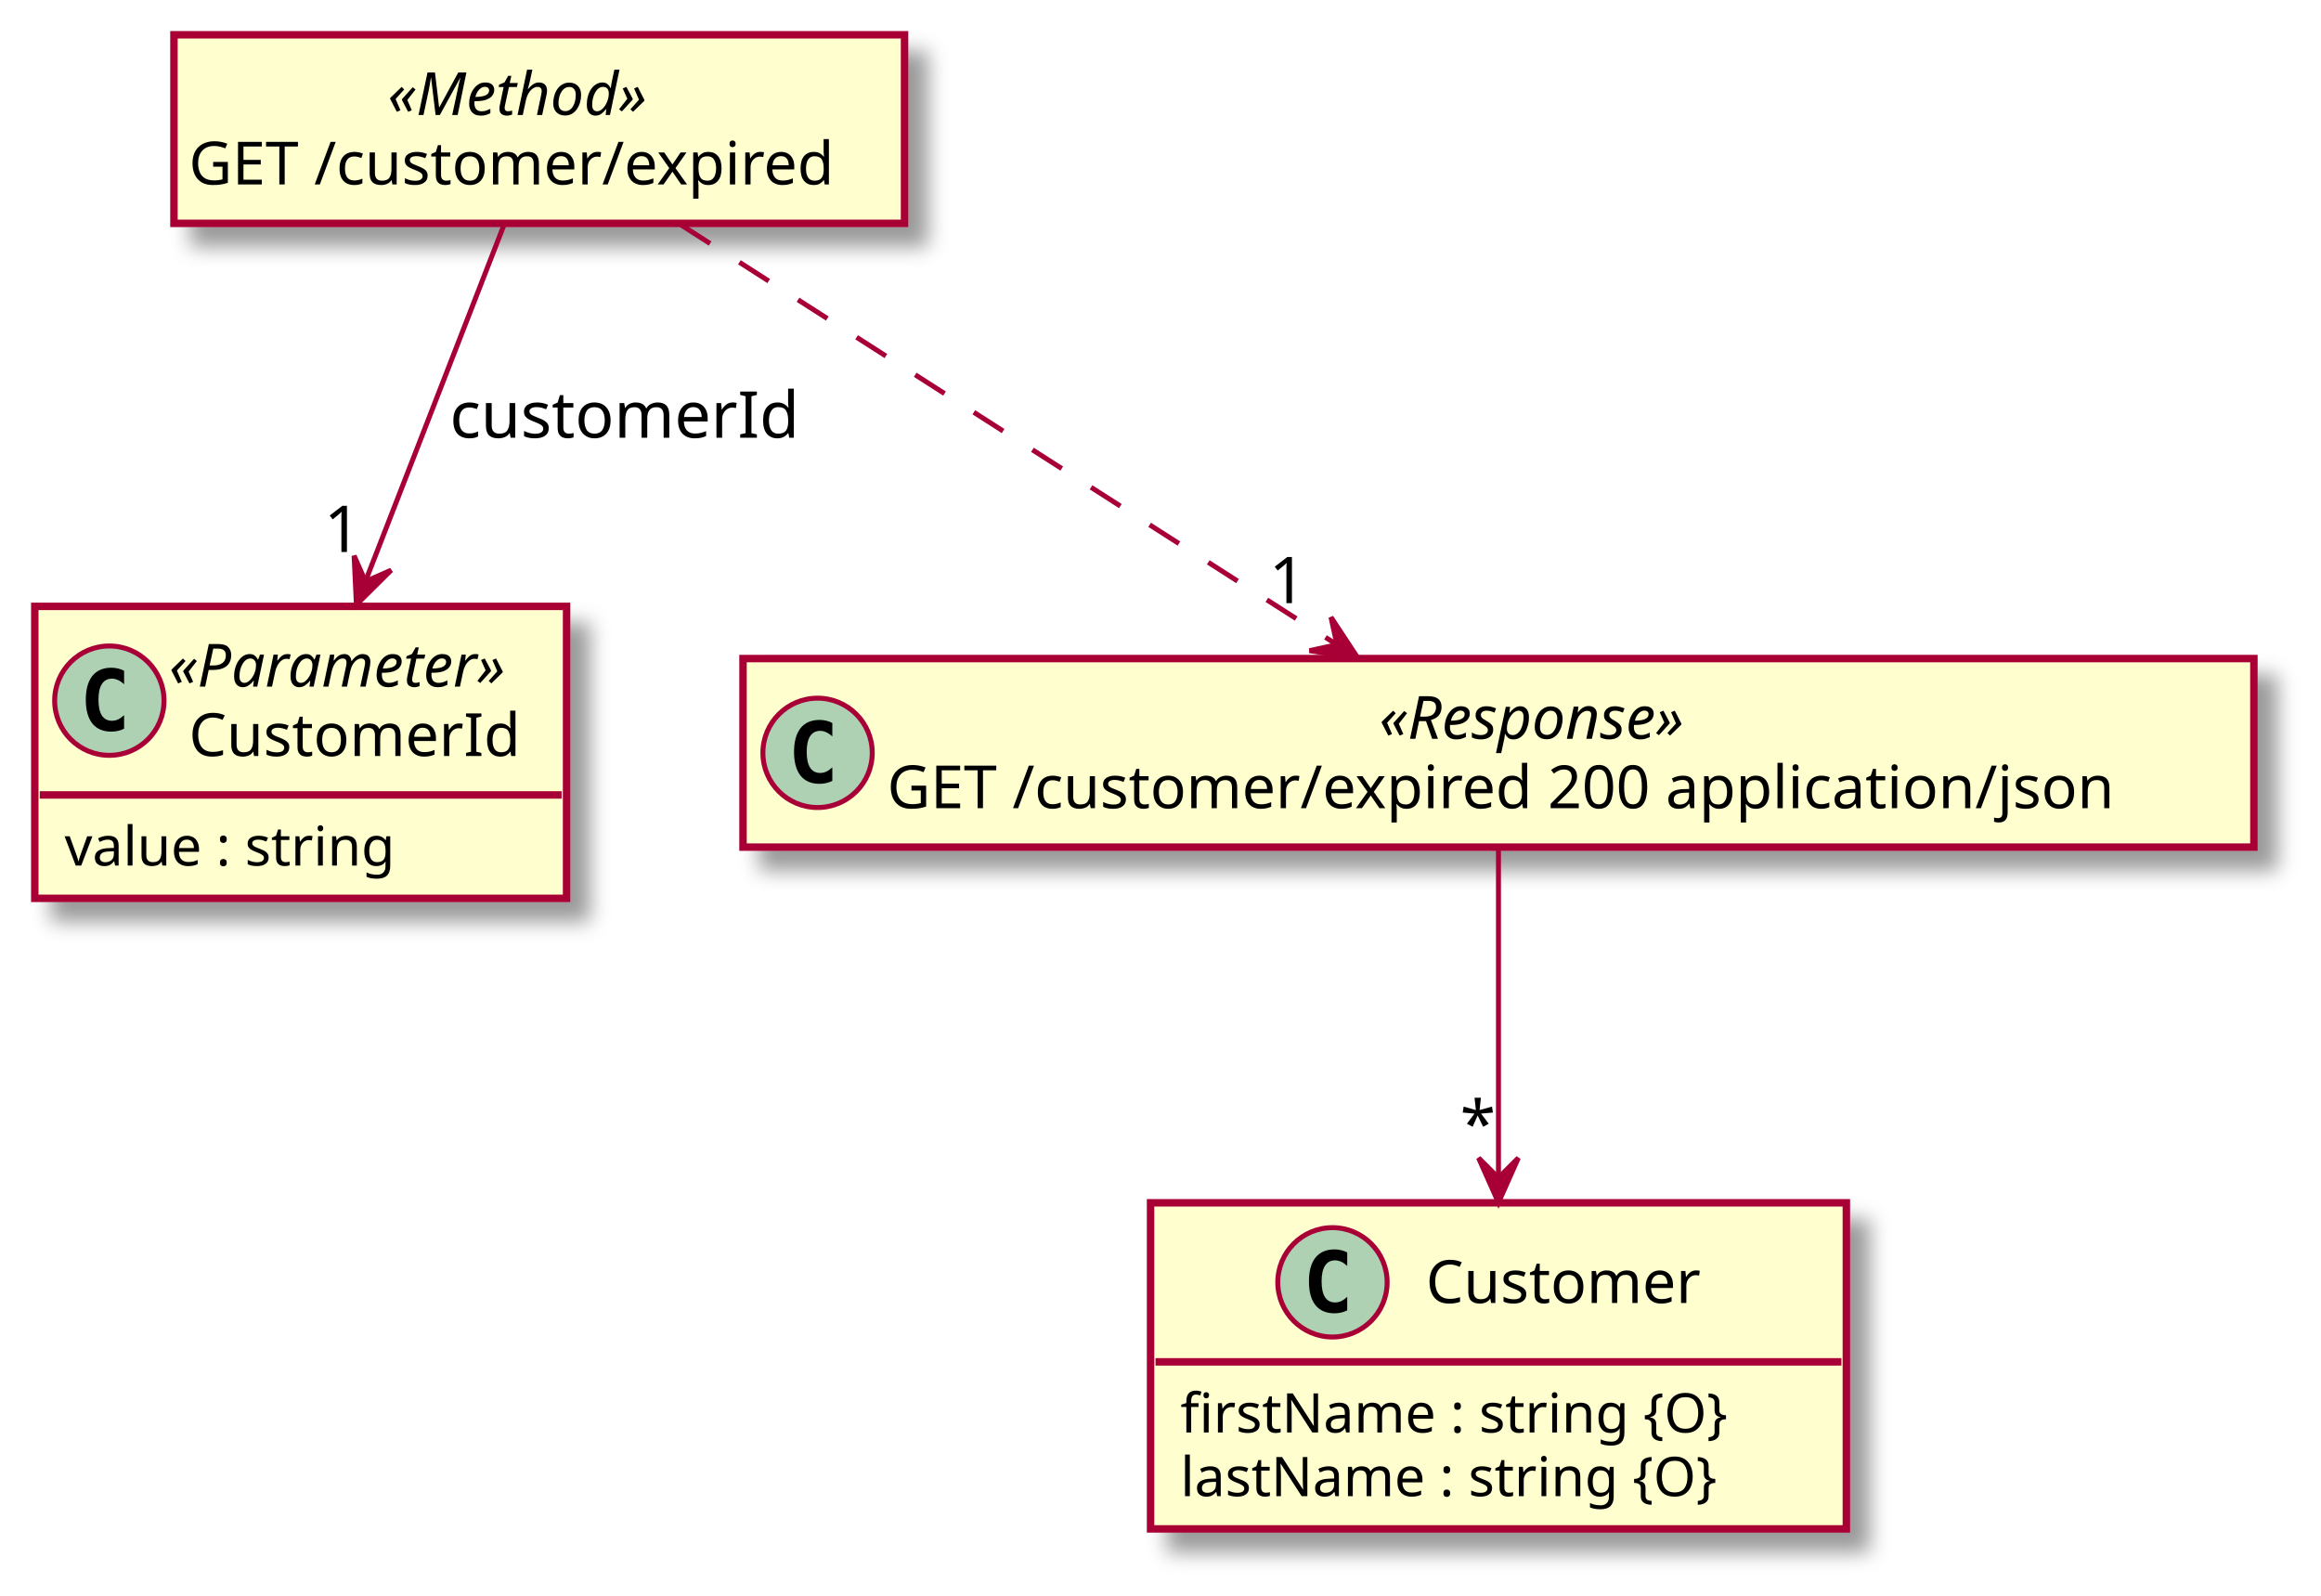
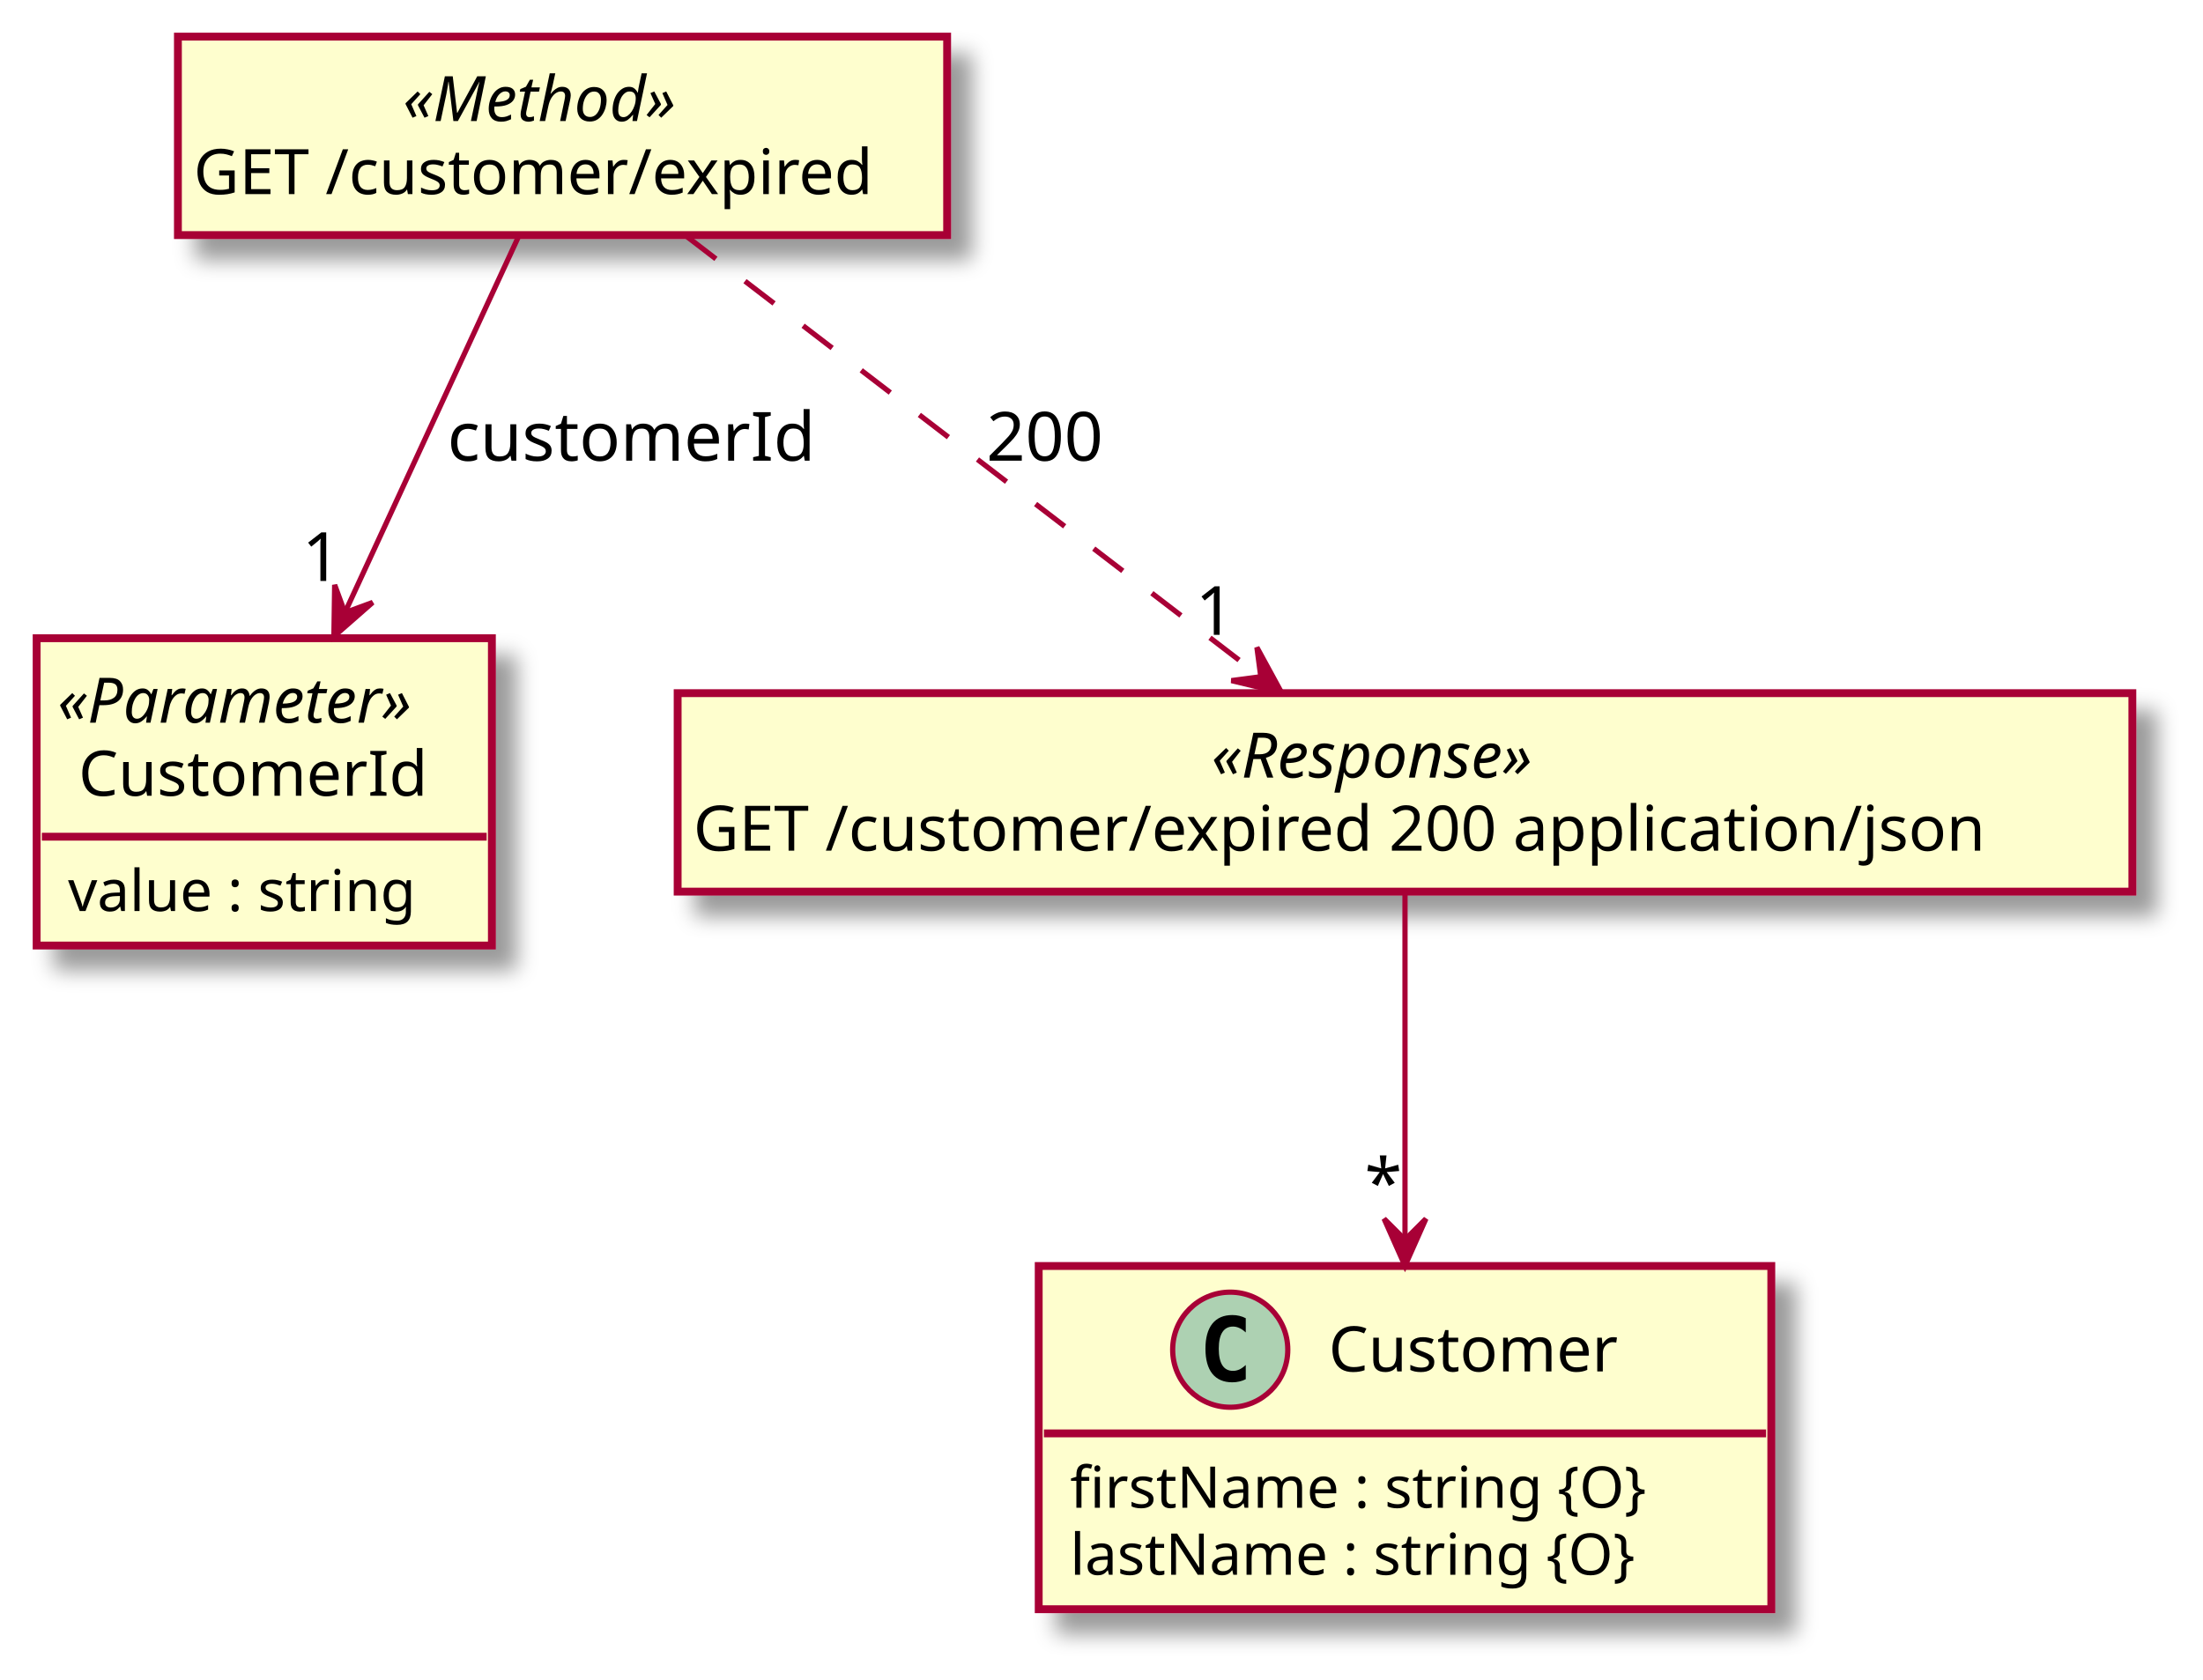
- <svg xmlns="http://www.w3.org/2000/svg" contentScriptType="application/ecmascript" contentStyleType="text/css" height="321px" preserveAspectRatio="none" style="width:467px;height:321px;" version="1.1" viewBox="0 0 467 321" width="467px" zoomAndPan="magnify">
+ <svg xmlns="http://www.w3.org/2000/svg" contentScriptType="application/ecmascript" contentStyleType="text/css" height="321px" preserveAspectRatio="none" style="width:421px;height:321px;" version="1.1" viewBox="0 0 421 321" width="421px" zoomAndPan="magnify">
  <defs>
-     <filter height="300%" id="f16eu959o3an0x" width="300%" x="-1" y="-1">
+     <filter height="300%" id="f12o077kusz2bb" width="300%" x="-1" y="-1">
      <feGaussianBlur result="blurOut" stdDeviation="2.0" />
      <feColorMatrix in="blurOut" result="blurOut2" type="matrix" values="0 0 0 0 0 0 0 0 0 0 0 0 0 0 0 0 0 0 .4 0" />
      <feOffset dx="4.0" dy="4.0" in="blurOut2" result="blurOut3" />
      <feBlend in="SourceGraphic" in2="blurOut3" mode="normal" />
    </filter>
  </defs>
  <g>
-     <rect codeLine="6" fill="#FEFECE" filter="url(#f16eu959o3an0x)" height="65.609" id="Customer" style="stroke:#A80036;stroke-width:1.5;" width="140" x="231.5" y="242" />
-     <ellipse cx="268.1" cy="258" fill="#ADD1B2" rx="11" ry="11" style="stroke:#A80036;stroke-width:1.0;" />
-     <path d="M271.069,263.641 Q270.491,263.938 269.85,264.078 Q269.209,264.234 268.506,264.234 Q266.006,264.234 264.678,262.594 Q263.366,260.938 263.366,257.812 Q263.366,254.688 264.678,253.031 Q266.006,251.375 268.506,251.375 Q269.209,251.375 269.85,251.531 Q270.506,251.688 271.069,251.984 L271.069,254.703 Q270.444,254.125 269.85,253.859 Q269.256,253.578 268.631,253.578 Q267.288,253.578 266.6,254.656 Q265.913,255.719 265.913,257.812 Q265.913,259.906 266.6,260.984 Q267.288,262.047 268.631,262.047 Q269.256,262.047 269.85,261.781 Q270.444,261.5 271.069,260.922 L271.069,263.641 Z " fill="#000000" />
-     <text fill="#000000" font-family="sans-serif" font-size="12" lengthAdjust="spacing" textLength="60" x="286.9" y="262.154">Customer</text>
-     <line style="stroke:#A80036;stroke-width:1.5;" x1="232.5" x2="370.5" y1="274" y2="274" />
-     <text fill="#000000" font-family="sans-serif" font-size="11" lengthAdjust="spacing" textLength="128" x="237.5" y="288.21">firstName : string {O}</text>
-     <text fill="#000000" font-family="sans-serif" font-size="11" lengthAdjust="spacing" textLength="126" x="237.5" y="301.015">lastName : string {O}</text>
-     <rect codeLine="11" fill="#FEFECE" filter="url(#f16eu959o3an0x)" height="58.742" id="CustomerId" style="stroke:#A80036;stroke-width:1.5;" width="107" x="7" y="122" />
-     <ellipse cx="22" cy="140.969" fill="#ADD1B2" rx="11" ry="11" style="stroke:#A80036;stroke-width:1.0;" />
-     <path d="M24.969,146.609 Q24.391,146.906 23.75,147.047 Q23.109,147.203 22.406,147.203 Q19.906,147.203 18.578,145.562 Q17.266,143.906 17.266,140.781 Q17.266,137.656 18.578,136 Q19.906,134.344 22.406,134.344 Q23.109,134.344 23.75,134.5 Q24.406,134.656 24.969,134.953 L24.969,137.672 Q24.344,137.094 23.75,136.828 Q23.156,136.547 22.531,136.547 Q21.188,136.547 20.5,137.625 Q19.812,138.688 19.812,140.781 Q19.812,142.875 20.5,143.953 Q21.188,145.016 22.531,145.016 Q23.156,145.016 23.75,144.75 Q24.344,144.469 24.969,143.891 L24.969,146.609 Z " fill="#000000" />
-     <text fill="#000000" font-family="sans-serif" font-size="12" font-style="italic" lengthAdjust="spacing" textLength="79" x="34" y="138.139">«Parameter»</text>
-     <text fill="#000000" font-family="sans-serif" font-size="12" lengthAdjust="spacing" textLength="71" x="38" y="152.107">CustomerId</text>
-     <line style="stroke:#A80036;stroke-width:1.5;" x1="8" x2="113" y1="159.938" y2="159.938" />
+     <rect codeLine="8" fill="#FEFECE" filter="url(#f12o077kusz2bb)" height="65.609" id="Customer" style="stroke:#A80036;stroke-width:1.5;" width="140" x="198.5" y="242" />
+     <ellipse cx="235.1" cy="258" fill="#ADD1B2" rx="11" ry="11" style="stroke:#A80036;stroke-width:1.0;" />
+     <path d="M238.069,263.641 Q237.491,263.938 236.85,264.078 Q236.209,264.234 235.506,264.234 Q233.006,264.234 231.678,262.594 Q230.366,260.938 230.366,257.812 Q230.366,254.688 231.678,253.031 Q233.006,251.375 235.506,251.375 Q236.209,251.375 236.85,251.531 Q237.506,251.688 238.069,251.984 L238.069,254.703 Q237.444,254.125 236.85,253.859 Q236.256,253.578 235.631,253.578 Q234.287,253.578 233.6,254.656 Q232.912,255.719 232.912,257.812 Q232.912,259.906 233.6,260.984 Q234.287,262.047 235.631,262.047 Q236.256,262.047 236.85,261.781 Q237.444,261.5 238.069,260.922 L238.069,263.641 Z " fill="#000000" />
+     <text fill="#000000" font-family="sans-serif" font-size="12" lengthAdjust="spacing" textLength="60" x="253.9" y="262.154">Customer</text>
+     <line style="stroke:#A80036;stroke-width:1.5;" x1="199.5" x2="337.5" y1="274" y2="274" />
+     <text fill="#000000" font-family="sans-serif" font-size="11" lengthAdjust="spacing" textLength="128" x="204.5" y="288.21">firstName : string {O}</text>
+     <text fill="#000000" font-family="sans-serif" font-size="11" lengthAdjust="spacing" textLength="126" x="204.5" y="301.015">lastName : string {O}</text>
+     <rect codeLine="13" fill="#FEFECE" filter="url(#f12o077kusz2bb)" height="58.742" id="CustomerId" style="stroke:#A80036;stroke-width:1.5;" width="87" x="7" y="122" />
+     <text fill="#000000" font-family="sans-serif" font-size="12" font-style="italic" lengthAdjust="spacing" textLength="79" x="11" y="138.139">«Parameter»</text>
+     <text fill="#000000" font-family="sans-serif" font-size="12" lengthAdjust="spacing" textLength="71" x="15" y="152.107">CustomerId</text>
+     <line style="stroke:#A80036;stroke-width:1.5;" x1="8" x2="93" y1="159.938" y2="159.938" />
    <text fill="#000000" font-family="sans-serif" font-size="11" lengthAdjust="spacing" textLength="75" x="13" y="174.148">value : string</text>
-     <rect codeLine="15" fill="#FEFECE" filter="url(#f16eu959o3an0x)" height="37.938" id="GET /customer/expired" style="stroke:#A80036;stroke-width:1.5;" width="147" x="35" y="7" />
-     <text fill="#000000" font-family="sans-serif" font-size="12" font-style="italic" lengthAdjust="spacing" textLength="61" x="78" y="23.139">«Method»</text>
-     <text fill="#000000" font-family="sans-serif" font-size="12" lengthAdjust="spacing" textLength="141" x="38" y="37.107">GET /customer/expired</text>
-     <rect codeLine="18" fill="#FEFECE" filter="url(#f16eu959o3an0x)" height="37.938" id="GET /customer/expired 200 application/json" style="stroke:#A80036;stroke-width:1.5;" width="304" x="149.5" y="132.5" />
-     <ellipse cx="164.5" cy="151.469" fill="#ADD1B2" rx="11" ry="11" style="stroke:#A80036;stroke-width:1.0;" />
-     <path d="M167.469,157.109 Q166.891,157.406 166.25,157.547 Q165.609,157.703 164.906,157.703 Q162.406,157.703 161.078,156.062 Q159.766,154.406 159.766,151.281 Q159.766,148.156 161.078,146.5 Q162.406,144.844 164.906,144.844 Q165.609,144.844 166.25,145 Q166.906,145.156 167.469,145.453 L167.469,148.172 Q166.844,147.594 166.25,147.328 Q165.656,147.047 165.031,147.047 Q163.688,147.047 163,148.125 Q162.312,149.188 162.312,151.281 Q162.312,153.375 163,154.453 Q163.688,155.516 165.031,155.516 Q165.656,155.516 166.25,155.25 Q166.844,154.969 167.469,154.391 L167.469,157.109 Z " fill="#000000" />
-     <text fill="#000000" font-family="sans-serif" font-size="12" font-style="italic" lengthAdjust="spacing" textLength="74" x="277.5" y="148.639">«Response»</text>
-     <text fill="#000000" font-family="sans-serif" font-size="12" lengthAdjust="spacing" textLength="272" x="178.5" y="162.607">GET /customer/expired 200 application/json</text>
-     <path codeLine="21" d="M101.42,45.22 C94.11,64.02 82.56,93.75 73.58,116.83 " fill="none" id="GET /customer/expired-to-CustomerId" style="stroke:#A80036;stroke-width:1.0;" />
-     <polygon fill="#A80036" points="71.71,121.65,78.704,114.716,73.525,116.991,71.25,111.812,71.71,121.65" style="stroke:#A80036;stroke-width:1.0;" />
-     <text fill="#000000" font-family="sans-serif" font-size="13" lengthAdjust="spacing" textLength="72" x="90.5" y="88.067">customerId</text>
-     <text fill="#000000" font-family="sans-serif" font-size="13" lengthAdjust="spacing" textLength="8" x="65.197" y="111.054">1</text>
-     <path codeLine="23" d="M301.5,170.69 C301.5,188.1 301.5,214.87 301.5,236.8 " fill="none" id="GET /customer/expired 200 application/json-to-Customer" style="stroke:#A80036;stroke-width:1.0;" />
-     <polygon fill="#A80036" points="301.5,241.97,305.5,232.97,301.5,236.97,297.5,232.97,301.5,241.97" style="stroke:#A80036;stroke-width:1.0;" />
-     <text fill="#000000" font-family="sans-serif" font-size="13" lengthAdjust="spacing" textLength="7" x="293.778" y="230.732">*</text>
-     <path codeLine="25" d="M136.98,45.22 C172.14,67.72 231.83,105.92 268.82,129.59 " fill="none" id="GET /customer/expired-to-GET /customer/expired 200 application/json" style="stroke:#A80036;stroke-width:1.0;stroke-dasharray:7.0,7.0;" />
-     <polygon fill="#A80036" points="273.22,132.4,267.8,124.177,269.01,129.703,263.484,130.913,273.22,132.4" style="stroke:#A80036;stroke-width:1.0;" />
-     <text fill="#000000" font-family="sans-serif" font-size="13" lengthAdjust="spacing" textLength="8" x="255.334" y="121.351">1</text>
+     <rect codeLine="17" fill="#FEFECE" filter="url(#f12o077kusz2bb)" height="37.938" id="GET /customer/expired" style="stroke:#A80036;stroke-width:1.5;" width="147" x="34" y="7" />
+     <text fill="#000000" font-family="sans-serif" font-size="12" font-style="italic" lengthAdjust="spacing" textLength="61" x="77" y="23.139">«Method»</text>
+     <text fill="#000000" font-family="sans-serif" font-size="12" lengthAdjust="spacing" textLength="141" x="37" y="37.107">GET /customer/expired</text>
+     <rect codeLine="20" fill="#FEFECE" filter="url(#f12o077kusz2bb)" height="37.938" id="GET /customer/expired 200 application/json" style="stroke:#A80036;stroke-width:1.5;" width="278" x="129.5" y="132.5" />
+     <text fill="#000000" font-family="sans-serif" font-size="12" font-style="italic" lengthAdjust="spacing" textLength="74" x="231.5" y="148.639">«Response»</text>
+     <text fill="#000000" font-family="sans-serif" font-size="12" lengthAdjust="spacing" textLength="272" x="132.5" y="162.607">GET /customer/expired 200 application/json</text>
+     <path codeLine="23" d="M99.09,45.22 C90.42,64.02 76.69,93.75 66.04,116.83 " fill="none" id="GET /customer/expired-to-CustomerId" style="stroke:#A80036;stroke-width:1.0;" />
+     <polygon fill="#A80036" points="63.81,121.65,71.217,115.159,65.908,117.112,63.956,111.802,63.81,121.65" style="stroke:#A80036;stroke-width:1.0;" />
+     <text fill="#000000" font-family="sans-serif" font-size="13" lengthAdjust="spacing" textLength="72" x="85.5" y="88.067">customerId</text>
+     <text fill="#000000" font-family="sans-serif" font-size="13" lengthAdjust="spacing" textLength="8" x="57.73" y="111.054">1</text>
+     <path codeLine="25" d="M268.5,170.69 C268.5,188.1 268.5,214.87 268.5,236.8 " fill="none" id="GET /customer/expired 200 application/json-to-Customer" style="stroke:#A80036;stroke-width:1.0;" />
+     <polygon fill="#A80036" points="268.5,241.97,272.5,232.97,268.5,236.97,264.5,232.97,268.5,241.97" style="stroke:#A80036;stroke-width:1.0;" />
+     <text fill="#000000" font-family="sans-serif" font-size="13" lengthAdjust="spacing" textLength="7" x="260.778" y="230.732">*</text>
+     <path codeLine="27" d="M131.26,45.22 C160.47,67.63 209.98,105.61 240.86,129.3 " fill="none" id="GET /customer/expired-to-GET /customer/expired 200 application/json" style="stroke:#A80036;stroke-width:1.0;stroke-dasharray:7.0,7.0;" />
+     <polygon fill="#A80036" points="244.91,132.4,240.199,123.751,240.941,129.359,235.333,130.101,244.91,132.4" style="stroke:#A80036;stroke-width:1.0;" />
+     <text fill="#000000" font-family="sans-serif" font-size="13" lengthAdjust="spacing" textLength="24" x="188.5" y="88.067">200</text>
+     <text fill="#000000" font-family="sans-serif" font-size="13" lengthAdjust="spacing" textLength="8" x="228.461" y="121.351">1</text>
  </g>
</svg>
